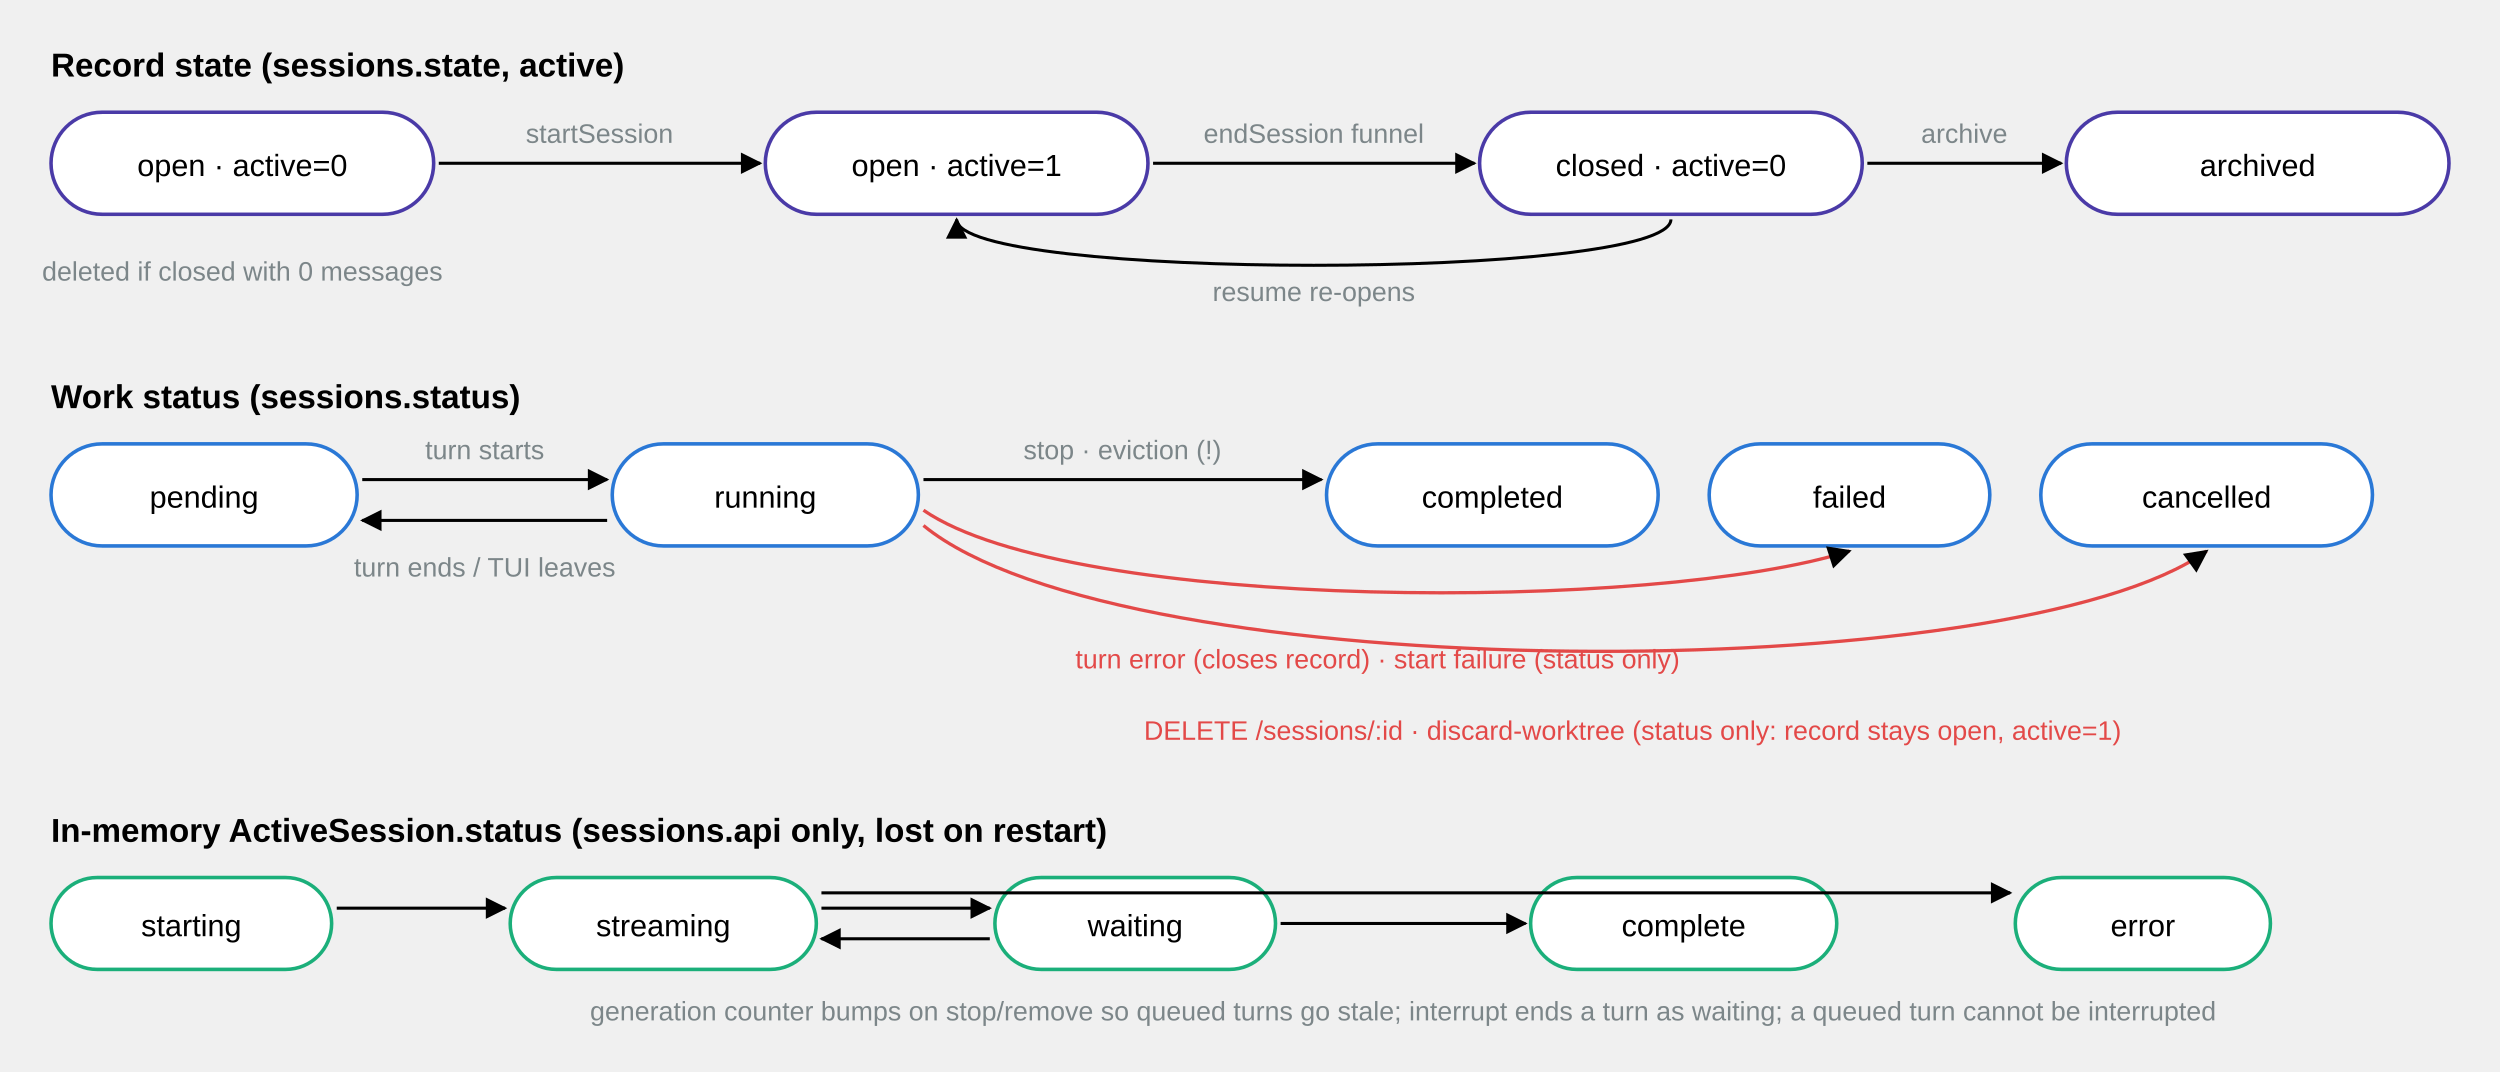
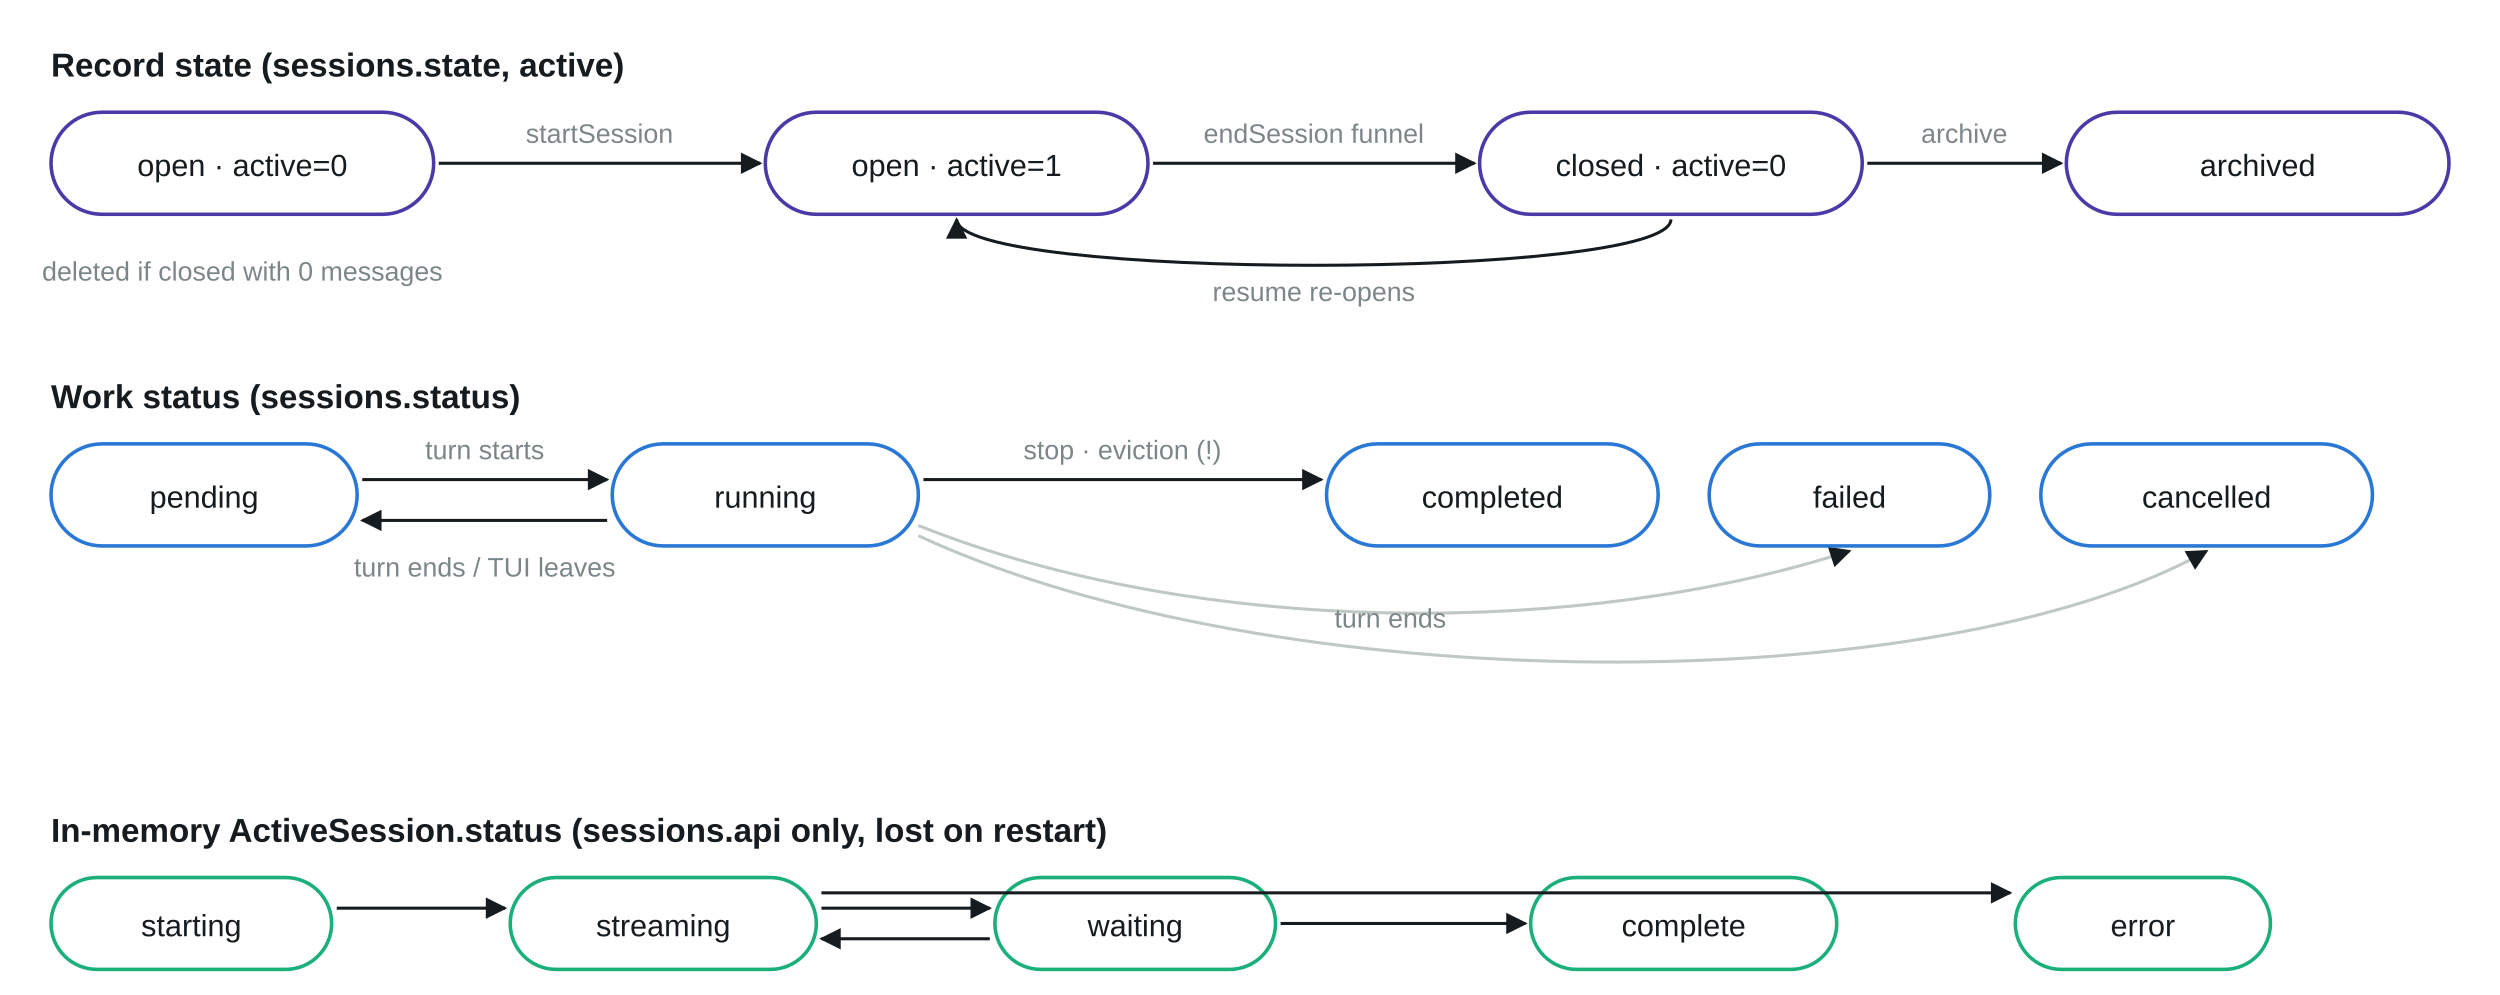
- <svg xmlns="http://www.w3.org/2000/svg" font-family="Helvetica Neue, Arial, system-ui, sans-serif" viewBox="0 0 980 420" role="img" aria-label="State diagram. Record state: open to closed to archived, or deleted when empty. Work status: pending to running, back to pending between turns, to completed, failed or cancelled. In-memory: starting, streaming, waiting, complete, error. Three writers (DELETE, discard-worktree, start failure) set status only and leave active=1 state=open.">
+ <svg xmlns="http://www.w3.org/2000/svg" font-family="Helvetica Neue, Arial, system-ui, sans-serif" color="#151b1e" viewBox="0 0 980 390" role="img" aria-label="State diagram. Record state: open to closed to archived, or deleted when empty. Work status: pending to running, back to pending between turns, to completed, failed or cancelled. In-memory: starting, streaming, waiting, complete, error.">
+   <rect x="-5" y="-5" width="990.0" height="400" fill="#ffffff" />
+   <path d="M360 206 C470 250 620 250 725 216" fill="none" stroke="#c0c8c3" stroke-width="1.2" marker-end="url(#arL)" />
+   <path d="M360 210 C500 275 760 275 865 216" fill="none" stroke="#c0c8c3" stroke-width="1.2" marker-end="url(#arL)" />
+   <text x="545" y="246" text-anchor="middle" font-size="10.5" fill="#7c8689">turn ends</text>
  <defs>
    <marker id="arL" viewBox="0 0 10 10" refX="9" refY="5" markerWidth="7" markerHeight="7" orient="auto-start-reverse">
      <path d="M0 0L10 5L0 10z" fill="currentColor" />
    </marker>
  </defs>
  <g font-size="12" fill="currentColor">
    <text x="20" y="30" font-weight="600" font-size="13">Record state (sessions.state, active)</text>
    <g fill="#ffffff" stroke="#4a3aa7" stroke-width="1.4">
      <rect x="20" y="44" width="150" height="40" rx="20" />
      <rect x="300" y="44" width="150" height="40" rx="20" />
      <rect x="580" y="44" width="150" height="40" rx="20" />
      <rect x="810" y="44" width="150" height="40" rx="20" />
    </g>
    <g text-anchor="middle" class="mono" font-size="12">
      <text x="95" y="69">open · active=0</text>
      <text x="375" y="69">open · active=1</text>
      <text x="655" y="69">closed · active=0</text>
      <text x="885" y="69">archived</text>
    </g>
    <g stroke="currentColor" stroke-width="1.2" marker-end="url(#arL)">
      <line x1="172" y1="64" x2="298" y2="64" />
      <line x1="452" y1="64" x2="578" y2="64" />
      <line x1="732" y1="64" x2="808" y2="64" />
    </g>
    <g font-size="10.5" fill="#7c8689" text-anchor="middle">
      <text x="235" y="56">startSession</text>
      <text x="515" y="56">endSession funnel</text>
      <text x="770" y="56">archive</text>
    </g>
    <path d="M655 86 C655 110 375 110 375 86" fill="none" stroke="currentColor" stroke-width="1.2" marker-end="url(#arL)" />
    <text x="515" y="118" text-anchor="middle" font-size="10.5" fill="#7c8689">resume re-opens</text>
    <text x="95" y="110" text-anchor="middle" font-size="10.5" fill="#7c8689">deleted if closed with 0 messages</text>
    <text x="20" y="160" font-weight="600" font-size="13">Work status (sessions.status)</text>
    <g fill="#ffffff" stroke="#2a78d6" stroke-width="1.4">
      <rect x="20" y="174" width="120" height="40" rx="20" />
      <rect x="240" y="174" width="120" height="40" rx="20" />
      <rect x="520" y="174" width="130" height="40" rx="20" />
      <rect x="670" y="174" width="110" height="40" rx="20" />
      <rect x="800" y="174" width="130" height="40" rx="20" />
    </g>
    <g text-anchor="middle" class="mono" font-size="12">
      <text x="80" y="199">pending</text>
      <text x="300" y="199">running</text>
      <text x="585" y="199">completed</text>
      <text x="725" y="199">failed</text>
      <text x="865" y="199">cancelled</text>
    </g>
    <line x1="142" y1="188" x2="238" y2="188" stroke="currentColor" stroke-width="1.2" marker-end="url(#arL)" />
    <text x="190" y="180" text-anchor="middle" font-size="10.5" fill="#7c8689">turn starts</text>
    <line x1="238" y1="204" x2="142" y2="204" stroke="currentColor" stroke-width="1.2" marker-end="url(#arL)" />
    <text x="190" y="226" text-anchor="middle" font-size="10.5" fill="#7c8689">turn ends / TUI leaves</text>
    <line x1="362" y1="188" x2="518" y2="188" stroke="currentColor" stroke-width="1.2" marker-end="url(#arL)" />
    <text x="440" y="180" text-anchor="middle" font-size="10.5" fill="#7c8689">stop · eviction (!)</text>
-     <path d="M362 200 C420 240 650 240 725 216" fill="none" stroke="#e34948" stroke-width="1.3" marker-end="url(#arL)" />
-     <path d="M362 206 C440 270 790 270 865 216" fill="none" stroke="#e34948" stroke-width="1.3" marker-end="url(#arL)" />
-     <text x="540" y="262" text-anchor="middle" font-size="10.5" fill="#e34948">turn error (closes record) · start failure (status only)</text>
-     <text x="640" y="290" text-anchor="middle" font-size="10.5" fill="#e34948">DELETE /sessions/:id · discard-worktree (status only: record stays open, active=1)</text>
    <text x="20" y="330" font-weight="600" font-size="13">In-memory ActiveSession.status (sessions.api only, lost on restart)</text>
    <g fill="#ffffff" stroke="#1baf7a" stroke-width="1.4">
      <rect x="20" y="344" width="110" height="36" rx="18" />
      <rect x="200" y="344" width="120" height="36" rx="18" />
      <rect x="390" y="344" width="110" height="36" rx="18" />
      <rect x="600" y="344" width="120" height="36" rx="18" />
      <rect x="790" y="344" width="100" height="36" rx="18" />
    </g>
    <g text-anchor="middle" class="mono" font-size="12">
      <text x="75" y="367">starting</text>
      <text x="260" y="367">streaming</text>
      <text x="445" y="367">waiting</text>
      <text x="660" y="367">complete</text>
      <text x="840" y="367">error</text>
    </g>
    <g stroke="currentColor" stroke-width="1.2" marker-end="url(#arL)">
      <line x1="132" y1="356" x2="198" y2="356" />
      <line x1="322" y1="356" x2="388" y2="356" />
      <line x1="388" y1="368" x2="322" y2="368" />
      <line x1="502" y1="362" x2="598" y2="362" />
      <line x1="322" y1="350" x2="788" y2="350" />
    </g>
    <text x="550" y="400" text-anchor="middle" font-size="10.5" fill="#7c8689">generation counter bumps on stop/remove so queued turns go stale; interrupt ends a turn as waiting; a queued turn cannot be interrupted</text>
  </g>
</svg>
